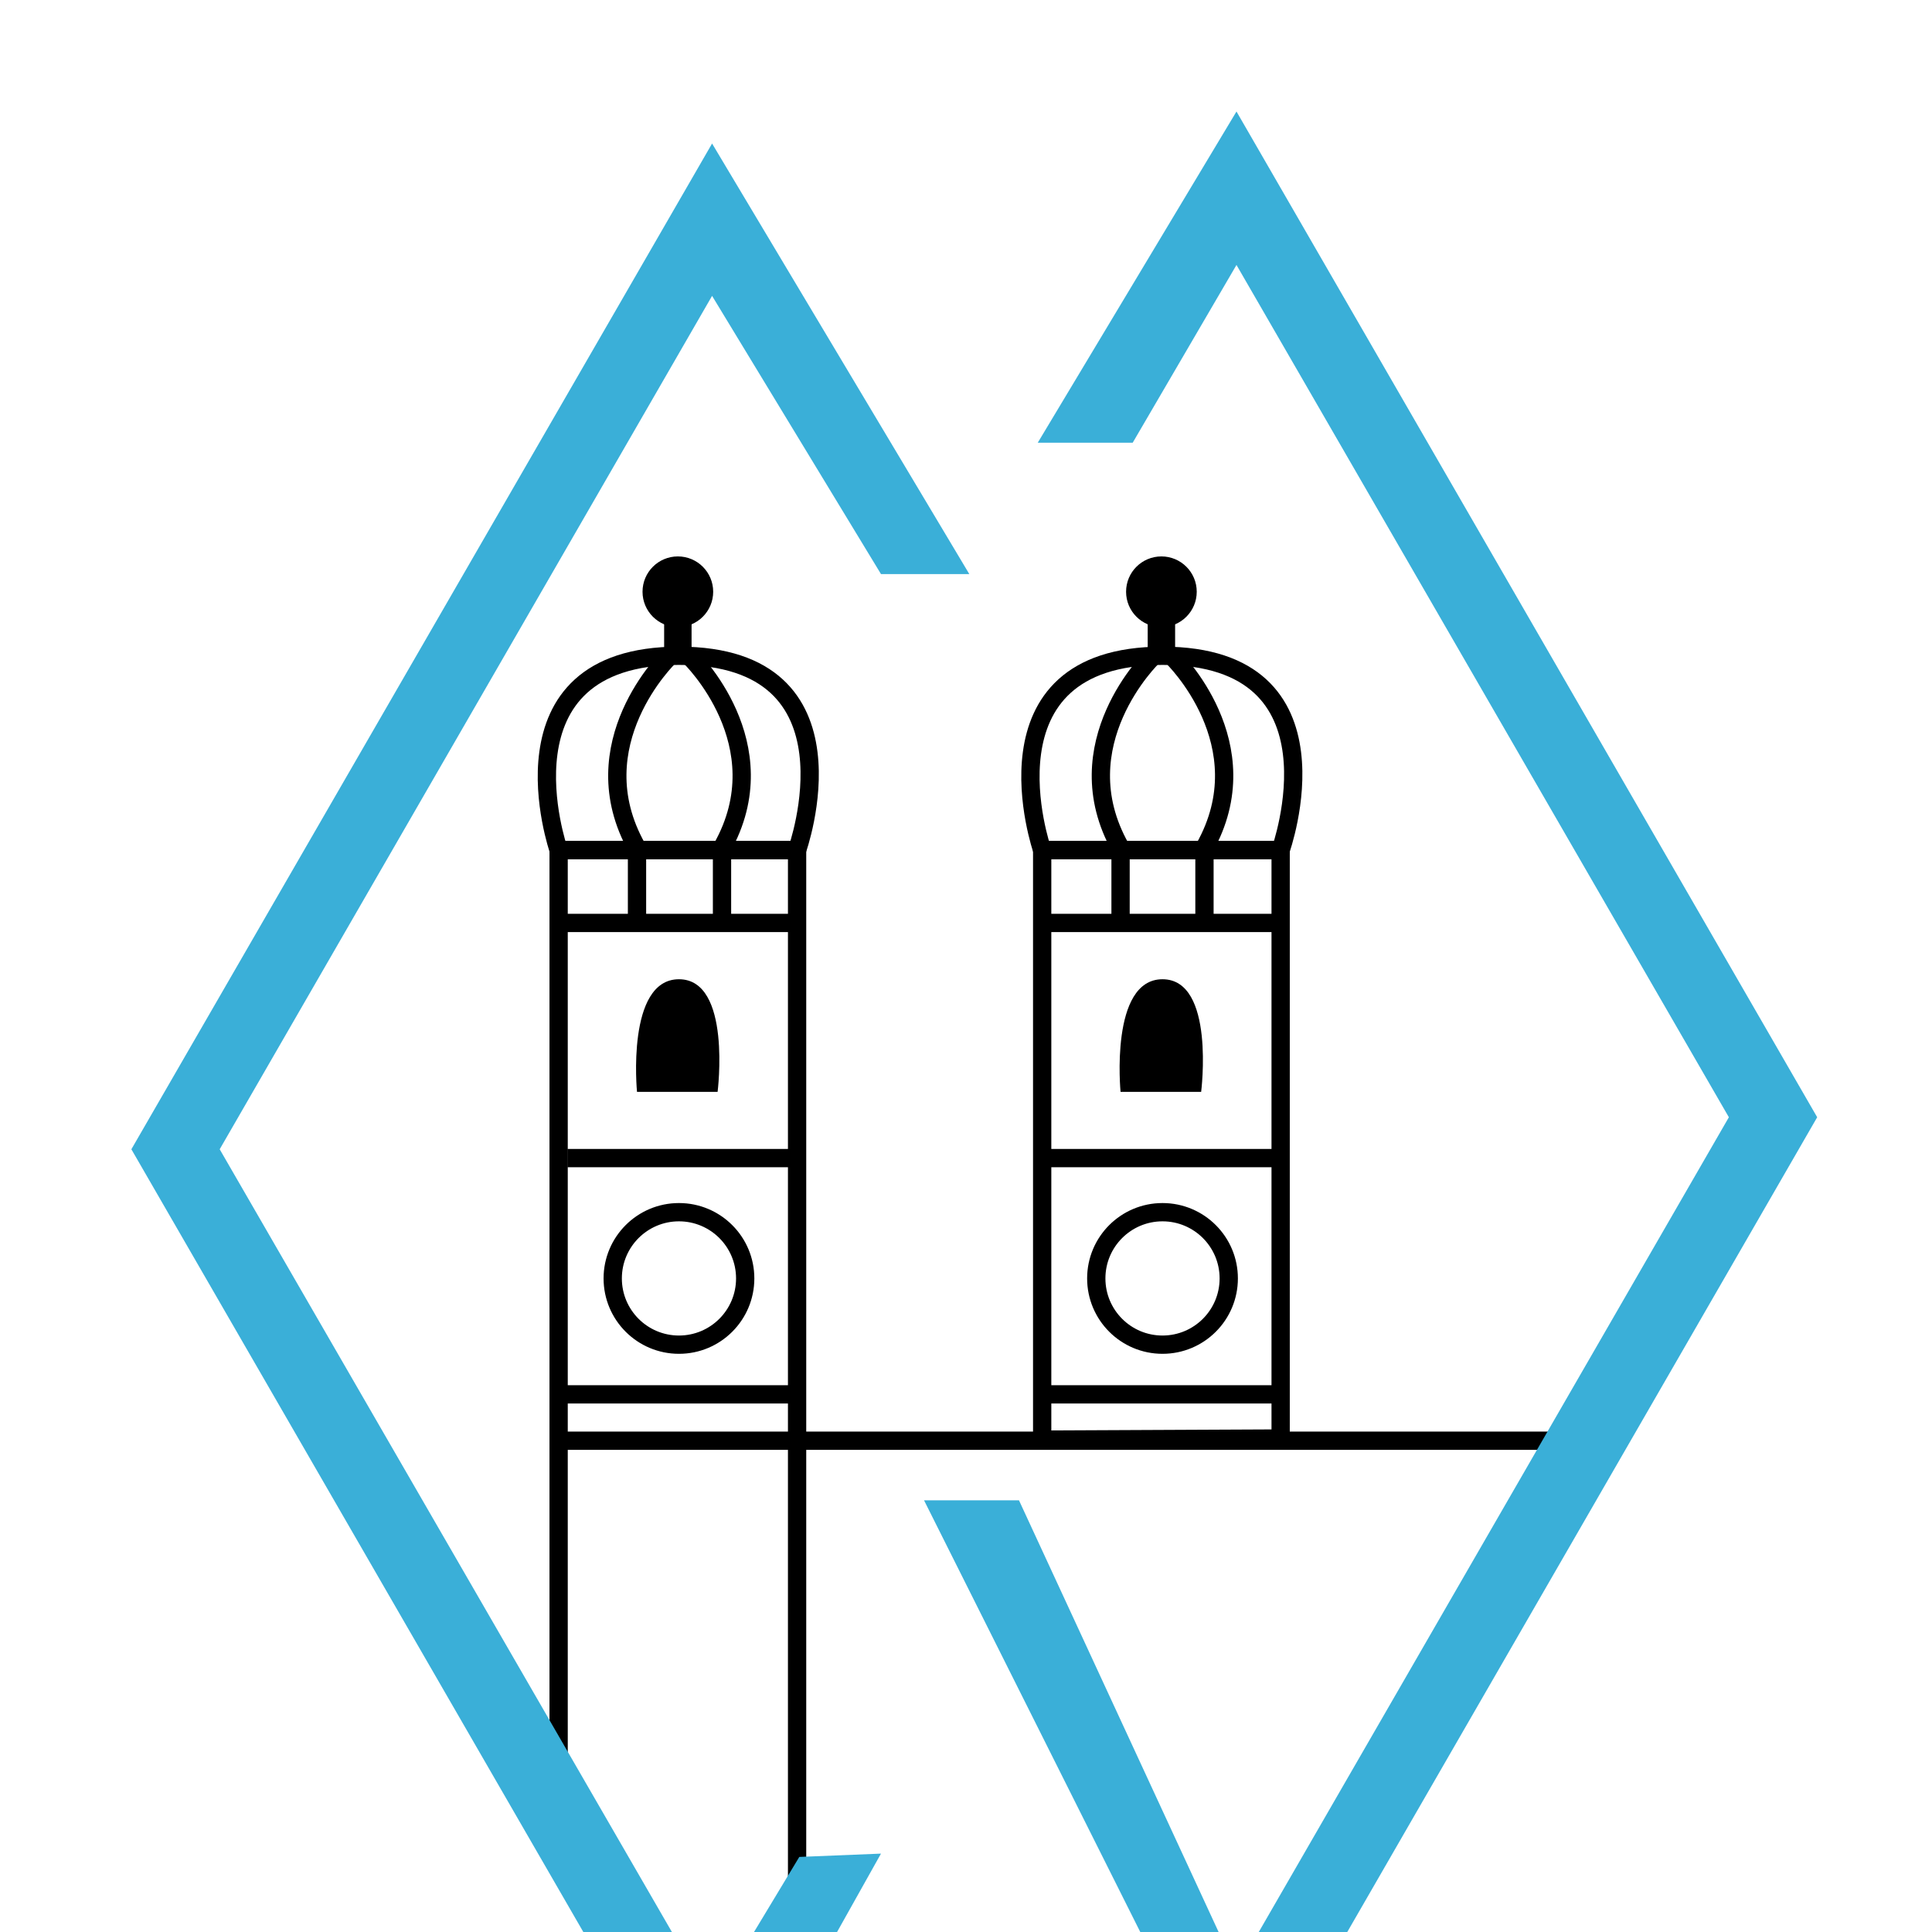
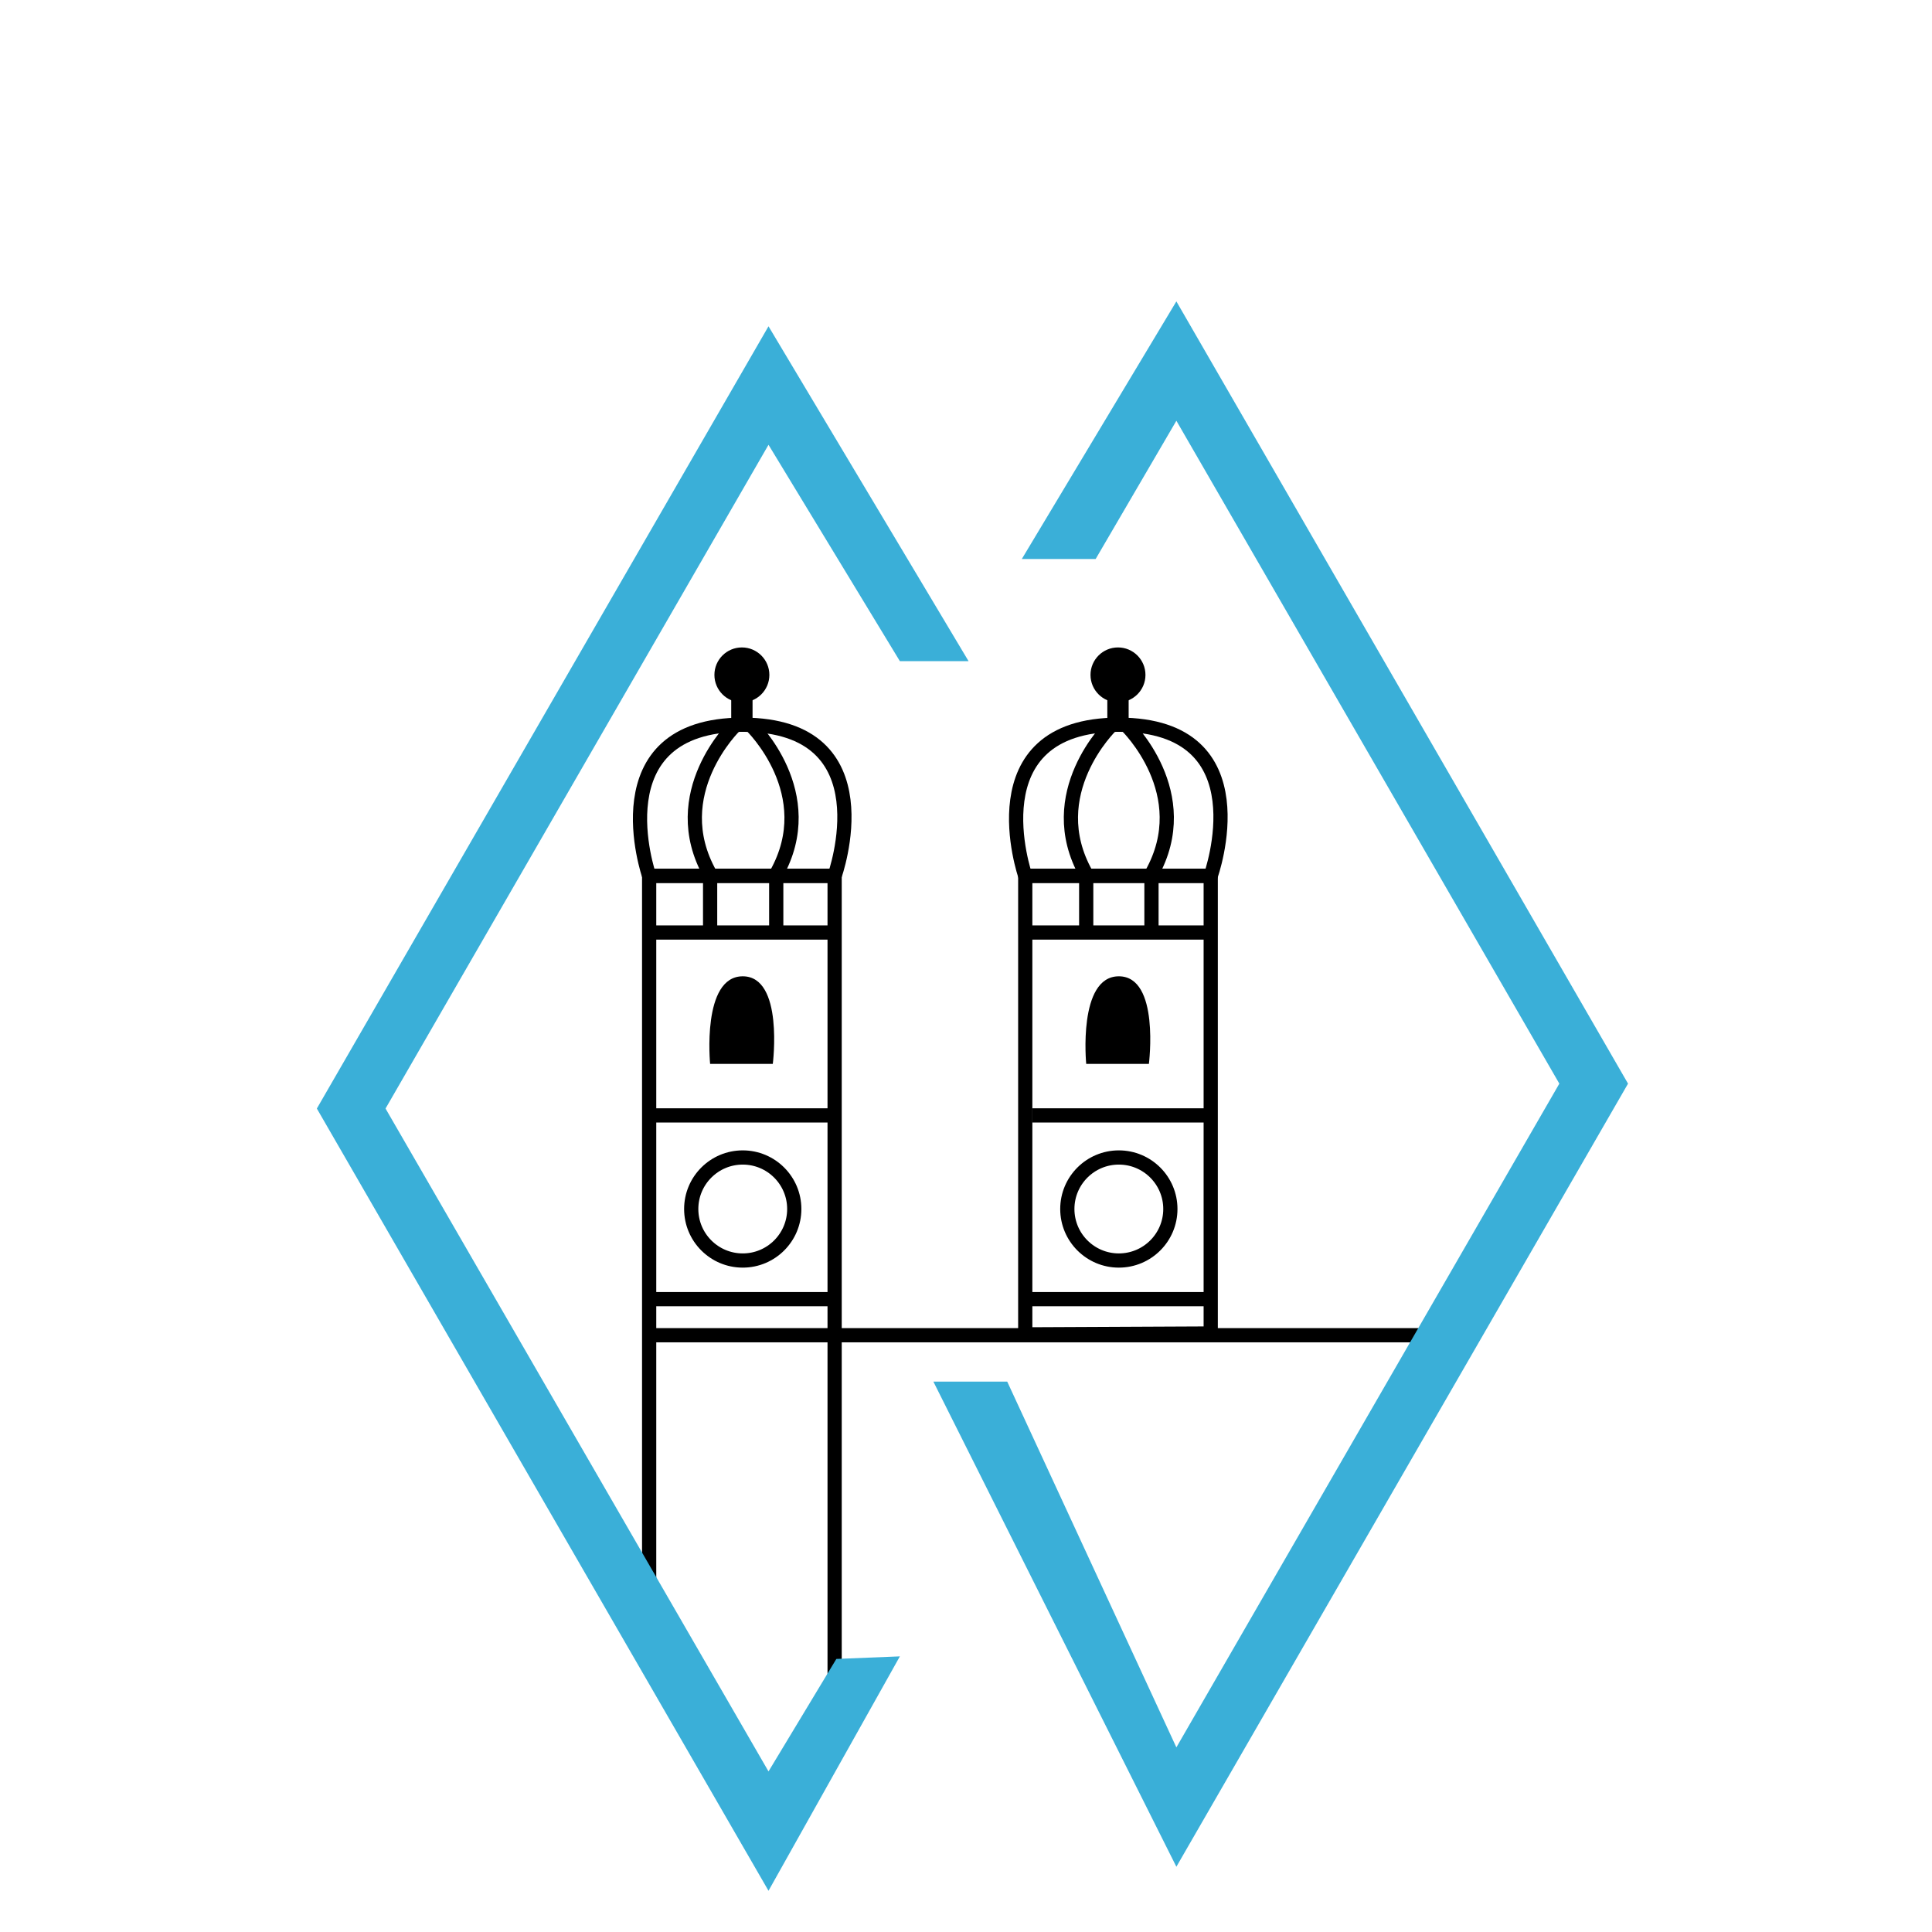
- <svg xmlns="http://www.w3.org/2000/svg" version="1.2" viewBox="0 0 175 175" xml:space="preserve" preserveAspectRatio="xMidYMid meet" baseProfile="tiny-ps">
+ <svg xmlns="http://www.w3.org/2000/svg" version="1.2" viewBox="-25 -25 225 225" xml:space="preserve" preserveAspectRatio="xMidYMid meet" baseProfile="tiny-ps">
  <g id="Kirche">
    <polygon class="st0" points="64.9,185.5 50.6,164.8 50.6,77 72.2,77 72.2,171.4 " id="polygon1" fill="none" stroke="#000000" stroke-width="1.656" stroke-miterlimit="10" />
    <circle class="st0" cx="61.5" cy="115.8" r="6" id="circle1" fill="none" stroke="#000000" stroke-width="1.656" stroke-miterlimit="10" />
    <path class="st0" d="m 50.6,77 c 0,0 -6.1,-17.6 10.9,-17.6 17,0 10.7,17.6 10.7,17.6 z" id="path1" fill="none" stroke="#000000" stroke-width="1.656" stroke-miterlimit="10" />
    <circle cx="61.4" cy="53.6" r="3.2" id="circle2" />
    <line class="st1" x1="61.4" y1="54.9" x2="61.4" y2="59.4" id="line2" fill="none" stroke="#000000" stroke-width="2.484" stroke-miterlimit="10" />
    <line class="st0" x1="57.7" y1="77.1" x2="57.7" y2="83.6" id="line3" fill="none" stroke="#000000" stroke-width="1.656" stroke-miterlimit="10" />
    <line class="st0" x1="65.4" y1="76.9" x2="65.4" y2="83.6" id="line4" fill="none" stroke="#000000" stroke-width="1.656" stroke-miterlimit="10" />
    <path class="st0" d="m 60.6,59.5 c 0,0 -8.2,7.9 -2.9,17.3" id="path4" fill="none" stroke="#000000" stroke-width="1.656" stroke-miterlimit="10" />
    <path class="st0" d="m 62.5,59.5 c 0,0 8.2,7.9 2.9,17.3" id="path5" fill="none" stroke="#000000" stroke-width="1.656" stroke-miterlimit="10" />
    <path d="M 57.7,98.9 H 65 c 0,0 1.3,-10.2 -3.5,-10.2 -4.8,0 -3.8,10.2 -3.8,10.2 z" id="path6" />
    <line class="st0" x1="50.6" y1="83.6" x2="71.8" y2="83.6" id="line6" fill="none" stroke="#000000" stroke-width="1.656" stroke-miterlimit="10" />
    <line class="st0" x1="51.4" y1="104.9" x2="72.6" y2="104.9" id="line7" fill="none" stroke="#000000" stroke-width="1.656" stroke-miterlimit="10" />
    <line class="st0" x1="51.2" y1="126.3" x2="72.4" y2="126.3" id="line8" fill="none" stroke="#000000" stroke-width="1.656" stroke-miterlimit="10" />
    <line class="st0" x1="51.2" y1="130.5" x2="144.4" y2="130.5" id="line9" fill="none" stroke="#000000" stroke-width="1.656" stroke-miterlimit="10" />
    <polygon class="st0" points="116,77 116,130.3 94.4,130.4 94.4,77 " id="polygon9" fill="none" stroke="#000000" stroke-width="1.656" stroke-miterlimit="10" />
    <circle class="st0" cx="105.3" cy="115.8" r="6" id="circle9" fill="none" stroke="#000000" stroke-width="1.656" stroke-miterlimit="10" />
    <path class="st0" d="m 94.4,77 c 0,0 -6.1,-17.6 10.9,-17.6 17,0 10.7,17.6 10.7,17.6 z" id="path9" fill="none" stroke="#000000" stroke-width="1.656" stroke-miterlimit="10" />
    <circle cx="105.2" cy="53.6" r="3.2" id="circle10" />
    <line class="st1" x1="105.2" y1="54.9" x2="105.2" y2="59.4" id="line10" fill="none" stroke="#000000" stroke-width="2.484" stroke-miterlimit="10" />
    <line class="st0" x1="101.5" y1="77.1" x2="101.5" y2="83.6" id="line11" fill="none" stroke="#000000" stroke-width="1.656" stroke-miterlimit="10" />
    <line class="st0" x1="109.1" y1="76.9" x2="109.1" y2="83.6" id="line12" fill="none" stroke="#000000" stroke-width="1.656" stroke-miterlimit="10" />
    <path class="st0" d="m 104.4,59.5 c 0,0 -8.2,7.9 -2.9,17.3" id="path12" fill="none" stroke="#000000" stroke-width="1.656" stroke-miterlimit="10" />
    <path class="st0" d="m 106.2,59.5 c 0,0 8.2,7.9 2.9,17.3" id="path13" fill="none" stroke="#000000" stroke-width="1.656" stroke-miterlimit="10" />
    <path d="m 101.5,98.9 h 7.3 c 0,0 1.3,-10.2 -3.5,-10.2 -4.8,0 -3.8,10.2 -3.8,10.2 z" id="path14" />
    <line class="st0" x1="94.4" y1="83.6" x2="115.6" y2="83.6" id="line14" fill="none" stroke="#000000" stroke-width="1.656" stroke-miterlimit="10" />
    <line class="st0" x1="95.2" y1="104.9" x2="116.3" y2="104.9" id="line15" fill="none" stroke="#000000" stroke-width="1.656" stroke-miterlimit="10" />
    <line class="st0" x1="95" y1="126.3" x2="116.1" y2="126.3" id="line16" fill="none" stroke="#000000" stroke-width="1.656" stroke-miterlimit="10" />
  </g>
  <g id="Rauten">
    <g id="g16">
      <polygon class="st2" points="79.8,52 87.8,52 64.5,13 11.9,104.1 64.5,195.2 79.8,167.9 72.4,168.2 64.5,181.3 19.9,104.1 64.5,26.8 " id="polygon16" fill="#3AAFD8" />
    </g>
    <g id="g17">
      <polygon class="st2" points="102.6,40.1 94,40.1 112,10.1 164.6,101.2 112,192.4 83.7,135.9 92.3,135.9 112,178.5 156.6,101.2 112,24 " id="polygon17" fill="#3AAFD8" />
    </g>
  </g>
</svg>
